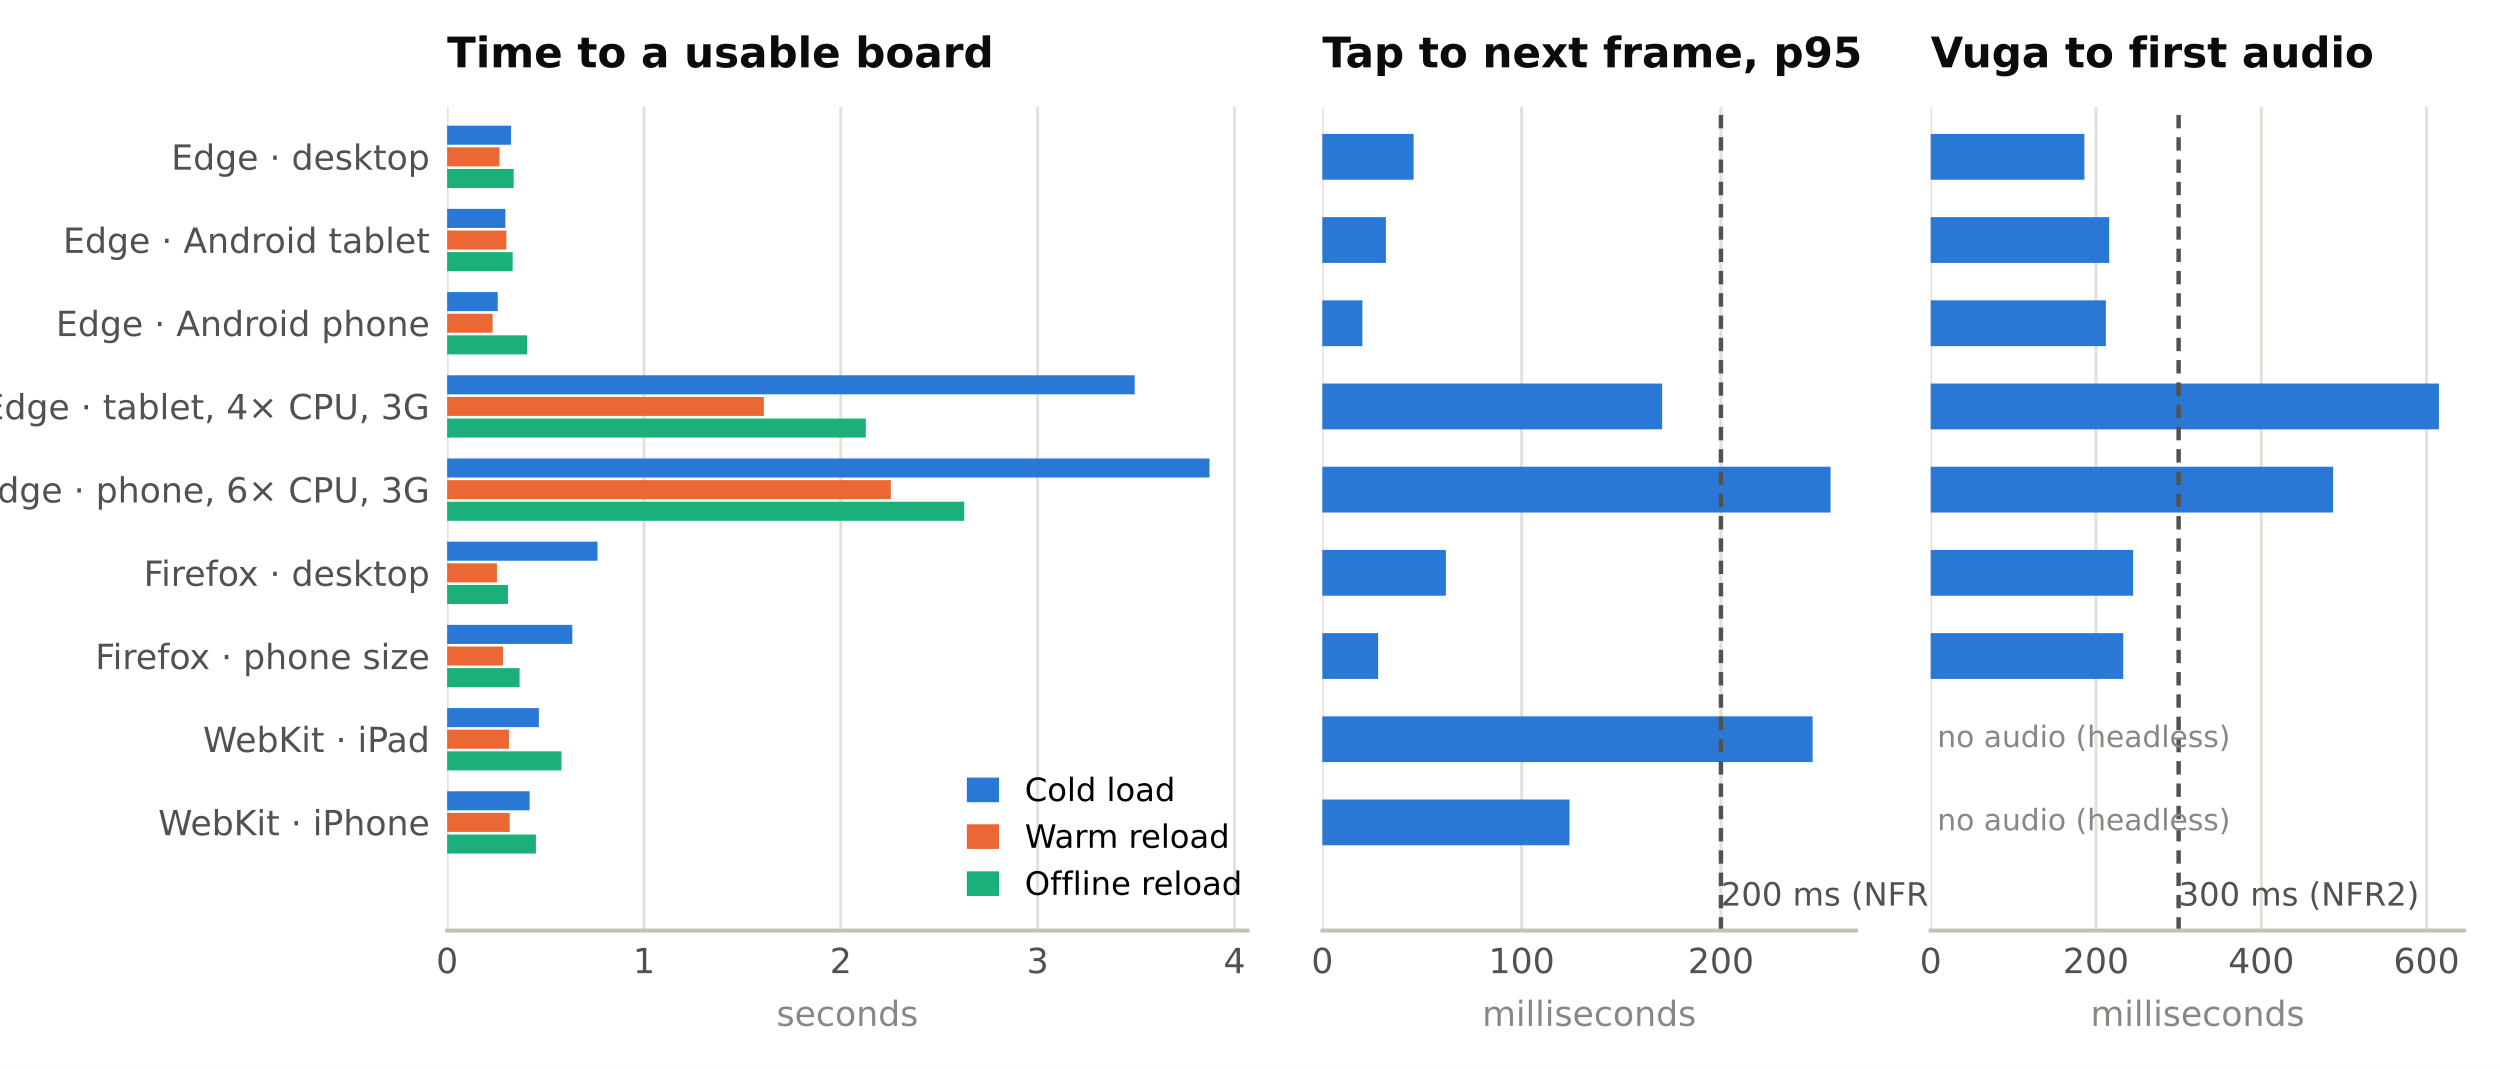
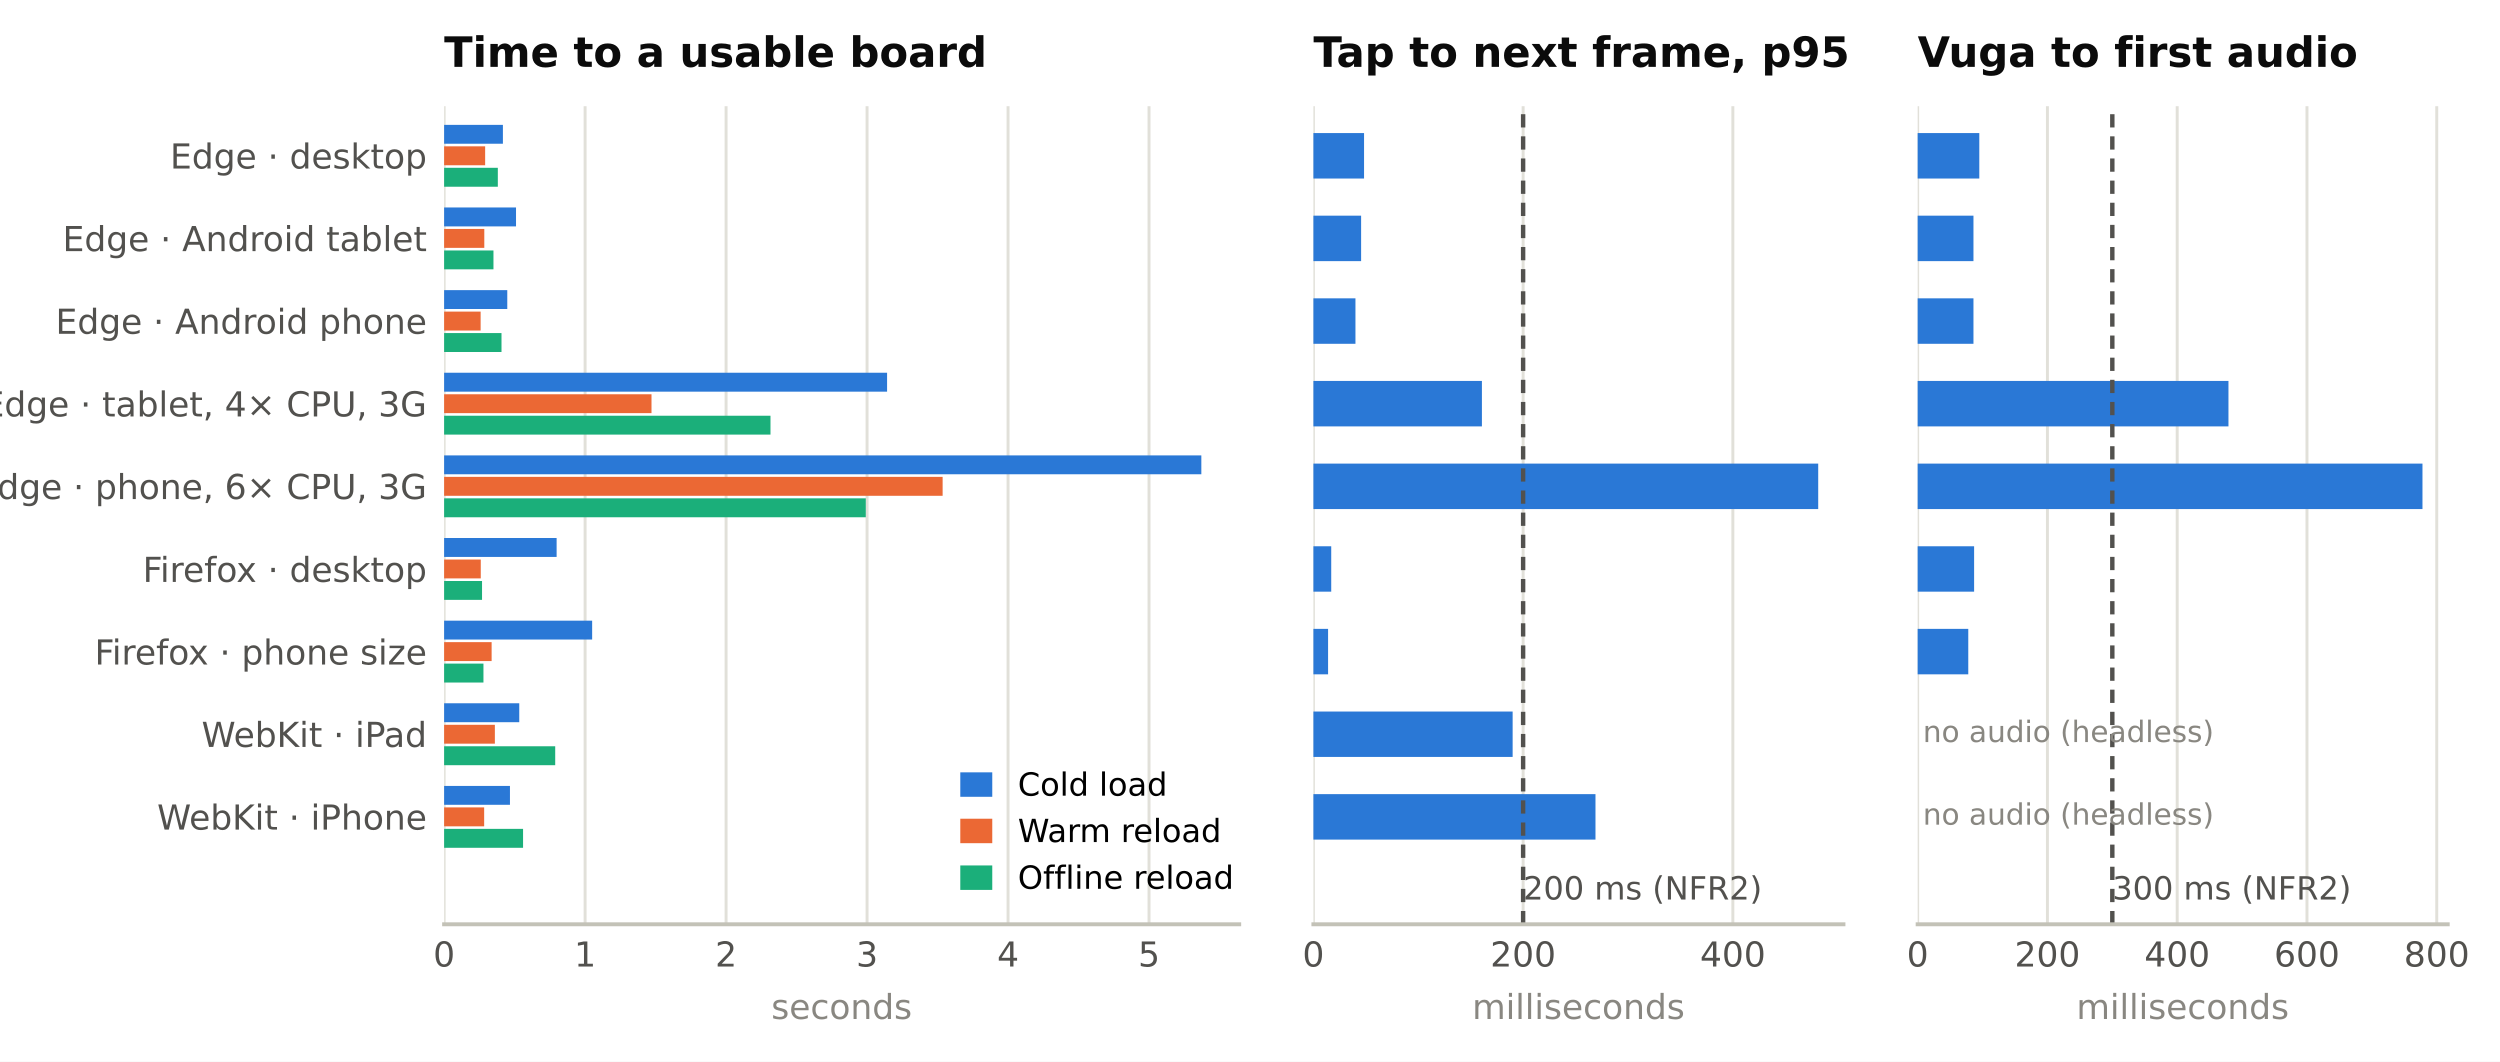
- <svg xmlns="http://www.w3.org/2000/svg" width="504.831pt" height="215.837pt" viewBox="0 0 504.831 215.837" version="1.1">
+ <svg xmlns="http://www.w3.org/2000/svg" width="508.262pt" height="215.837pt" viewBox="0 0 508.262 215.837" version="1.1">
  <defs>
    <style type="text/css">*{stroke-linejoin: round; stroke-linecap: butt}</style>
  </defs>
  <g id="figure_1">
    <g id="patch_1">
-       <path d="M 0 215.837  L 504.831 215.837  L 504.831 0  L 0 0  z " style="fill: #ffffff" />
+       <path d="M 0 215.837  L 508.262 215.837  L 508.262 0  L 0 0  z " style="fill: #ffffff" />
    </g>
    <g id="axes_1">
      <g id="patch_2">
        <path d="M 90.291 187.912  L 251.934 187.912  L 251.934 21.592  L 90.291 21.592  z " style="fill: #ffffff" />
      </g>
      <g id="matplotlib.axis_1">
        <g id="xtick_1">
          <g id="line2d_1">
-             <path d="M 90.291 187.912  L 90.291 21.592  " clip-path="url(#p6e1085968a)" style="fill: none; stroke: #e1e0d9; stroke-width: 0.6; stroke-linecap: square" />
+             <path d="M 90.291 187.912  L 90.291 21.592  " clip-path="url(#p56ae635829)" style="fill: none; stroke: #e1e0d9; stroke-width: 0.6; stroke-linecap: square" />
          </g>
          <g id="line2d_2" />
          <g id="text_1">
            <text style="font-size: 7px; font-family: 'Segoe UI', 'DejaVu Sans', 'Bitstream Vera Sans', 'Computer Modern Sans Serif', 'Lucida Grande', 'Verdana', 'Geneva', 'Lucid', 'Arial', 'Helvetica', 'Avant Garde', sans-serif; text-anchor: middle; fill: #52514e" x="90.291" y="196.508" transform="rotate(-0 90.29109 196.5085)">0</text>
          </g>
        </g>
        <g id="xtick_2">
          <g id="line2d_3">
-             <path d="M 130.04 187.912  L 130.04 21.592  " clip-path="url(#p6e1085968a)" style="fill: none; stroke: #e1e0d9; stroke-width: 0.6; stroke-linecap: square" />
+             <path d="M 118.953 187.912  L 118.953 21.592  " clip-path="url(#p56ae635829)" style="fill: none; stroke: #e1e0d9; stroke-width: 0.6; stroke-linecap: square" />
          </g>
          <g id="line2d_4" />
          <g id="text_2">
-             <text style="font-size: 7px; font-family: 'Segoe UI', 'DejaVu Sans', 'Bitstream Vera Sans', 'Computer Modern Sans Serif', 'Lucida Grande', 'Verdana', 'Geneva', 'Lucid', 'Arial', 'Helvetica', 'Avant Garde', sans-serif; text-anchor: middle; fill: #52514e" x="130.04" y="196.508" transform="rotate(-0 130.0395 196.5085)">1</text>
+             <text style="font-size: 7px; font-family: 'Segoe UI', 'DejaVu Sans', 'Bitstream Vera Sans', 'Computer Modern Sans Serif', 'Lucida Grande', 'Verdana', 'Geneva', 'Lucid', 'Arial', 'Helvetica', 'Avant Garde', sans-serif; text-anchor: middle; fill: #52514e" x="118.953" y="196.508" transform="rotate(-0 118.9535 196.5085)">1</text>
          </g>
        </g>
        <g id="xtick_3">
          <g id="line2d_5">
-             <path d="M 169.788 187.912  L 169.788 21.592  " clip-path="url(#p6e1085968a)" style="fill: none; stroke: #e1e0d9; stroke-width: 0.6; stroke-linecap: square" />
+             <path d="M 147.616 187.912  L 147.616 21.592  " clip-path="url(#p56ae635829)" style="fill: none; stroke: #e1e0d9; stroke-width: 0.6; stroke-linecap: square" />
          </g>
          <g id="line2d_6" />
          <g id="text_3">
-             <text style="font-size: 7px; font-family: 'Segoe UI', 'DejaVu Sans', 'Bitstream Vera Sans', 'Computer Modern Sans Serif', 'Lucida Grande', 'Verdana', 'Geneva', 'Lucid', 'Arial', 'Helvetica', 'Avant Garde', sans-serif; text-anchor: middle; fill: #52514e" x="169.788" y="196.508" transform="rotate(-0 169.7879 196.5085)">2</text>
+             <text style="font-size: 7px; font-family: 'Segoe UI', 'DejaVu Sans', 'Bitstream Vera Sans', 'Computer Modern Sans Serif', 'Lucida Grande', 'Verdana', 'Geneva', 'Lucid', 'Arial', 'Helvetica', 'Avant Garde', sans-serif; text-anchor: middle; fill: #52514e" x="147.616" y="196.508" transform="rotate(-0 147.6158 196.5085)">2</text>
          </g>
        </g>
        <g id="xtick_4">
          <g id="line2d_7">
-             <path d="M 209.536 187.912  L 209.536 21.592  " clip-path="url(#p6e1085968a)" style="fill: none; stroke: #e1e0d9; stroke-width: 0.6; stroke-linecap: square" />
+             <path d="M 176.278 187.912  L 176.278 21.592  " clip-path="url(#p56ae635829)" style="fill: none; stroke: #e1e0d9; stroke-width: 0.6; stroke-linecap: square" />
          </g>
          <g id="line2d_8" />
          <g id="text_4">
-             <text style="font-size: 7px; font-family: 'Segoe UI', 'DejaVu Sans', 'Bitstream Vera Sans', 'Computer Modern Sans Serif', 'Lucida Grande', 'Verdana', 'Geneva', 'Lucid', 'Arial', 'Helvetica', 'Avant Garde', sans-serif; text-anchor: middle; fill: #52514e" x="209.536" y="196.508" transform="rotate(-0 209.5363 196.5085)">3</text>
+             <text style="font-size: 7px; font-family: 'Segoe UI', 'DejaVu Sans', 'Bitstream Vera Sans', 'Computer Modern Sans Serif', 'Lucida Grande', 'Verdana', 'Geneva', 'Lucid', 'Arial', 'Helvetica', 'Avant Garde', sans-serif; text-anchor: middle; fill: #52514e" x="176.278" y="196.508" transform="rotate(-0 176.2782 196.5085)">3</text>
          </g>
        </g>
        <g id="xtick_5">
          <g id="line2d_9">
-             <path d="M 249.285 187.912  L 249.285 21.592  " clip-path="url(#p6e1085968a)" style="fill: none; stroke: #e1e0d9; stroke-width: 0.6; stroke-linecap: square" />
+             <path d="M 204.941 187.912  L 204.941 21.592  " clip-path="url(#p56ae635829)" style="fill: none; stroke: #e1e0d9; stroke-width: 0.6; stroke-linecap: square" />
          </g>
          <g id="line2d_10" />
          <g id="text_5">
-             <text style="font-size: 7px; font-family: 'Segoe UI', 'DejaVu Sans', 'Bitstream Vera Sans', 'Computer Modern Sans Serif', 'Lucida Grande', 'Verdana', 'Geneva', 'Lucid', 'Arial', 'Helvetica', 'Avant Garde', sans-serif; text-anchor: middle; fill: #52514e" x="249.285" y="196.508" transform="rotate(-0 249.2847 196.5085)">4</text>
-           </g>
-         </g>
-         <g id="text_6">
+             <text style="font-size: 7px; font-family: 'Segoe UI', 'DejaVu Sans', 'Bitstream Vera Sans', 'Computer Modern Sans Serif', 'Lucida Grande', 'Verdana', 'Geneva', 'Lucid', 'Arial', 'Helvetica', 'Avant Garde', sans-serif; text-anchor: middle; fill: #52514e" x="204.941" y="196.508" transform="rotate(-0 204.9406 196.5085)">4</text>
+           </g>
+         </g>
+         <g id="xtick_6">
+           <g id="line2d_11">
+             <path d="M 233.603 187.912  L 233.603 21.592  " clip-path="url(#p56ae635829)" style="fill: none; stroke: #e1e0d9; stroke-width: 0.6; stroke-linecap: square" />
+           </g>
+           <g id="line2d_12" />
+           <g id="text_6">
+             <text style="font-size: 7px; font-family: 'Segoe UI', 'DejaVu Sans', 'Bitstream Vera Sans', 'Computer Modern Sans Serif', 'Lucida Grande', 'Verdana', 'Geneva', 'Lucid', 'Arial', 'Helvetica', 'Avant Garde', sans-serif; text-anchor: middle; fill: #52514e" x="233.603" y="196.508" transform="rotate(-0 233.6029 196.5085)">5</text>
+           </g>
+         </g>
+         <g id="text_7">
          <text style="font-size: 7px; font-family: 'Segoe UI', 'DejaVu Sans', 'Bitstream Vera Sans', 'Computer Modern Sans Serif', 'Lucida Grande', 'Verdana', 'Geneva', 'Lucid', 'Arial', 'Helvetica', 'Avant Garde', sans-serif; text-anchor: middle; fill: #898781" x="171.113" y="207.164" transform="rotate(-0 171.1125 207.1638)">seconds</text>
        </g>
      </g>
      <g id="matplotlib.axis_2">
        <g id="ytick_1">
-           <g id="line2d_11" />
-           <g id="text_7">
+           <g id="line2d_13" />
+           <g id="text_8">
            <text style="font-size: 7px; font-family: 'Segoe UI', 'DejaVu Sans', 'Bitstream Vera Sans', 'Computer Modern Sans Serif', 'Lucida Grande', 'Verdana', 'Geneva', 'Lucid', 'Arial', 'Helvetica', 'Avant Garde', sans-serif; text-anchor: end; fill: #52514e" x="86.791" y="34.263" transform="rotate(-0 86.79109 34.26336)">Edge · desktop</text>
          </g>
        </g>
        <g id="ytick_2">
-           <g id="line2d_12" />
-           <g id="text_8">
+           <g id="line2d_14" />
+           <g id="text_9">
            <text style="font-size: 7px; font-family: 'Segoe UI', 'DejaVu Sans', 'Bitstream Vera Sans', 'Computer Modern Sans Serif', 'Lucida Grande', 'Verdana', 'Geneva', 'Lucid', 'Arial', 'Helvetica', 'Avant Garde', sans-serif; text-anchor: end; fill: #52514e" x="86.791" y="51.063" transform="rotate(-0 86.79109 51.06336)">Edge · Android tablet</text>
          </g>
        </g>
        <g id="ytick_3">
-           <g id="line2d_13" />
-           <g id="text_9">
+           <g id="line2d_15" />
+           <g id="text_10">
            <text style="font-size: 7px; font-family: 'Segoe UI', 'DejaVu Sans', 'Bitstream Vera Sans', 'Computer Modern Sans Serif', 'Lucida Grande', 'Verdana', 'Geneva', 'Lucid', 'Arial', 'Helvetica', 'Avant Garde', sans-serif; text-anchor: end; fill: #52514e" x="86.791" y="67.863" transform="rotate(-0 86.79109 67.86336)">Edge · Android phone</text>
          </g>
        </g>
        <g id="ytick_4">
-           <g id="line2d_14" />
-           <g id="text_10">
+           <g id="line2d_16" />
+           <g id="text_11">
            <text style="font-size: 7px; font-family: 'Segoe UI', 'DejaVu Sans', 'Bitstream Vera Sans', 'Computer Modern Sans Serif', 'Lucida Grande', 'Verdana', 'Geneva', 'Lucid', 'Arial', 'Helvetica', 'Avant Garde', sans-serif; text-anchor: end; fill: #52514e" x="86.791" y="84.663" transform="rotate(-0 86.79109 84.66336)">Edge · tablet, 4× CPU, 3G</text>
          </g>
        </g>
        <g id="ytick_5">
-           <g id="line2d_15" />
-           <g id="text_11">
+           <g id="line2d_17" />
+           <g id="text_12">
            <text style="font-size: 7px; font-family: 'Segoe UI', 'DejaVu Sans', 'Bitstream Vera Sans', 'Computer Modern Sans Serif', 'Lucida Grande', 'Verdana', 'Geneva', 'Lucid', 'Arial', 'Helvetica', 'Avant Garde', sans-serif; text-anchor: end; fill: #52514e" x="86.791" y="101.463" transform="rotate(-0 86.79109 101.4634)">Edge · phone, 6× CPU, 3G</text>
          </g>
        </g>
        <g id="ytick_6">
-           <g id="line2d_16" />
-           <g id="text_12">
+           <g id="line2d_18" />
+           <g id="text_13">
            <text style="font-size: 7px; font-family: 'Segoe UI', 'DejaVu Sans', 'Bitstream Vera Sans', 'Computer Modern Sans Serif', 'Lucida Grande', 'Verdana', 'Geneva', 'Lucid', 'Arial', 'Helvetica', 'Avant Garde', sans-serif; text-anchor: end; fill: #52514e" x="86.791" y="118.301" transform="rotate(-0 86.79109 118.3005)">Firefox · desktop</text>
          </g>
        </g>
        <g id="ytick_7">
-           <g id="line2d_17" />
-           <g id="text_13">
+           <g id="line2d_19" />
+           <g id="text_14">
            <text style="font-size: 7px; font-family: 'Segoe UI', 'DejaVu Sans', 'Bitstream Vera Sans', 'Computer Modern Sans Serif', 'Lucida Grande', 'Verdana', 'Geneva', 'Lucid', 'Arial', 'Helvetica', 'Avant Garde', sans-serif; text-anchor: end; fill: #52514e" x="86.791" y="135.101" transform="rotate(-0 86.79109 135.1005)">Firefox · phone size</text>
          </g>
        </g>
        <g id="ytick_8">
-           <g id="line2d_18" />
-           <g id="text_14">
+           <g id="line2d_20" />
+           <g id="text_15">
            <text style="font-size: 7px; font-family: 'Segoe UI', 'DejaVu Sans', 'Bitstream Vera Sans', 'Computer Modern Sans Serif', 'Lucida Grande', 'Verdana', 'Geneva', 'Lucid', 'Arial', 'Helvetica', 'Avant Garde', sans-serif; text-anchor: end; fill: #52514e" x="86.791" y="151.863" transform="rotate(-0 86.79109 151.8634)">WebKit · iPad</text>
          </g>
        </g>
        <g id="ytick_9">
-           <g id="line2d_19" />
-           <g id="text_15">
+           <g id="line2d_21" />
+           <g id="text_16">
            <text style="font-size: 7px; font-family: 'Segoe UI', 'DejaVu Sans', 'Bitstream Vera Sans', 'Computer Modern Sans Serif', 'Lucida Grande', 'Verdana', 'Geneva', 'Lucid', 'Arial', 'Helvetica', 'Avant Garde', sans-serif; text-anchor: end; fill: #52514e" x="86.791" y="168.663" transform="rotate(-0 86.79109 168.6634)">WebKit · iPhone</text>
          </g>
        </g>
      </g>
      <g id="patch_3">
-         <path d="M 90.291 29.226  L 103.209 29.226  L 103.209 25.382  L 90.291 25.382  z " clip-path="url(#p6e1085968a)" style="fill: #2a78d6" />
+         <path d="M 90.291 29.226  L 102.243 29.226  L 102.243 25.382  L 90.291 25.382  z " clip-path="url(#p56ae635829)" style="fill: #2a78d6" />
      </g>
      <g id="patch_4">
-         <path d="M 90.291 46.026  L 102.057 46.026  L 102.057 42.182  L 90.291 42.182  z " clip-path="url(#p6e1085968a)" style="fill: #2a78d6" />
+         <path d="M 90.291 46.026  L 104.909 46.026  L 104.909 42.182  L 90.291 42.182  z " clip-path="url(#p56ae635829)" style="fill: #2a78d6" />
      </g>
      <g id="patch_5">
-         <path d="M 90.291 62.826  L 100.506 62.826  L 100.506 58.982  L 90.291 58.982  z " clip-path="url(#p6e1085968a)" style="fill: #2a78d6" />
+         <path d="M 90.291 62.826  L 103.132 62.826  L 103.132 58.982  L 90.291 58.982  z " clip-path="url(#p56ae635829)" style="fill: #2a78d6" />
      </g>
      <g id="patch_6">
-         <path d="M 90.291 79.626  L 229.132 79.626  L 229.132 75.782  L 90.291 75.782  z " clip-path="url(#p6e1085968a)" style="fill: #2a78d6" />
+         <path d="M 90.291 79.626  L 180.348 79.626  L 180.348 75.782  L 90.291 75.782  z " clip-path="url(#p56ae635829)" style="fill: #2a78d6" />
      </g>
      <g id="patch_7">
-         <path d="M 90.291 96.426  L 244.237 96.426  L 244.237 92.582  L 90.291 92.582  z " clip-path="url(#p6e1085968a)" style="fill: #2a78d6" />
+         <path d="M 90.291 96.426  L 244.237 96.426  L 244.237 92.582  L 90.291 92.582  z " clip-path="url(#p56ae635829)" style="fill: #2a78d6" />
      </g>
      <g id="patch_8">
-         <path d="M 90.291 113.226  L 120.659 113.226  L 120.659 109.382  L 90.291 109.382  z " clip-path="url(#p6e1085968a)" style="fill: #2a78d6" />
+         <path d="M 90.291 113.226  L 113.164 113.226  L 113.164 109.382  L 90.291 109.382  z " clip-path="url(#p56ae635829)" style="fill: #2a78d6" />
      </g>
      <g id="patch_9">
-         <path d="M 90.291 130.026  L 115.571 130.026  L 115.571 126.182  L 90.291 126.182  z " clip-path="url(#p6e1085968a)" style="fill: #2a78d6" />
+         <path d="M 90.291 130.026  L 120.387 130.026  L 120.387 126.182  L 90.291 126.182  z " clip-path="url(#p56ae635829)" style="fill: #2a78d6" />
      </g>
      <g id="patch_10">
-         <path d="M 90.291 146.826  L 108.814 146.826  L 108.814 142.982  L 90.291 142.982  z " clip-path="url(#p6e1085968a)" style="fill: #2a78d6" />
+         <path d="M 90.291 146.826  L 105.568 146.826  L 105.568 142.982  L 90.291 142.982  z " clip-path="url(#p56ae635829)" style="fill: #2a78d6" />
      </g>
      <g id="patch_11">
-         <path d="M 90.291 163.626  L 106.946 163.626  L 106.946 159.782  L 90.291 159.782  z " clip-path="url(#p6e1085968a)" style="fill: #2a78d6" />
+         <path d="M 90.291 163.626  L 103.676 163.626  L 103.676 159.782  L 90.291 159.782  z " clip-path="url(#p56ae635829)" style="fill: #2a78d6" />
      </g>
      <g id="patch_12">
-         <path d="M 90.291 33.594  L 100.864 33.594  L 100.864 29.75  L 90.291 29.75  z " clip-path="url(#p6e1085968a)" style="fill: #eb6834" />
+         <path d="M 90.291 33.594  L 98.632 33.594  L 98.632 29.75  L 90.291 29.75  z " clip-path="url(#p56ae635829)" style="fill: #eb6834" />
      </g>
      <g id="patch_13">
-         <path d="M 90.291 50.394  L 102.255 50.394  L 102.255 46.55  L 90.291 46.55  z " clip-path="url(#p6e1085968a)" style="fill: #eb6834" />
+         <path d="M 90.291 50.394  L 98.46 50.394  L 98.46 46.55  L 90.291 46.55  z " clip-path="url(#p56ae635829)" style="fill: #eb6834" />
      </g>
      <g id="patch_14">
-         <path d="M 90.291 67.194  L 99.473 67.194  L 99.473 63.35  L 90.291 63.35  z " clip-path="url(#p6e1085968a)" style="fill: #eb6834" />
+         <path d="M 90.291 67.194  L 97.715 67.194  L 97.715 63.35  L 90.291 63.35  z " clip-path="url(#p56ae635829)" style="fill: #eb6834" />
      </g>
      <g id="patch_15">
-         <path d="M 90.291 83.994  L 154.246 83.994  L 154.246 80.15  L 90.291 80.15  z " clip-path="url(#p6e1085968a)" style="fill: #eb6834" />
+         <path d="M 90.291 83.994  L 132.453 83.994  L 132.453 80.15  L 90.291 80.15  z " clip-path="url(#p56ae635829)" style="fill: #eb6834" />
      </g>
      <g id="patch_16">
-         <path d="M 90.291 100.794  L 179.884 100.794  L 179.884 96.95  L 90.291 96.95  z " clip-path="url(#p6e1085968a)" style="fill: #eb6834" />
+         <path d="M 90.291 100.794  L 191.641 100.794  L 191.641 96.95  L 90.291 96.95  z " clip-path="url(#p56ae635829)" style="fill: #eb6834" />
      </g>
      <g id="patch_17">
-         <path d="M 90.291 117.594  L 100.347 117.594  L 100.347 113.75  L 90.291 113.75  z " clip-path="url(#p6e1085968a)" style="fill: #eb6834" />
+         <path d="M 90.291 117.594  L 97.743 117.594  L 97.743 113.75  L 90.291 113.75  z " clip-path="url(#p56ae635829)" style="fill: #eb6834" />
      </g>
      <g id="patch_18">
-         <path d="M 90.291 134.394  L 101.58 134.394  L 101.58 130.55  L 90.291 130.55  z " clip-path="url(#p6e1085968a)" style="fill: #eb6834" />
+         <path d="M 90.291 134.394  L 99.95 134.394  L 99.95 130.55  L 90.291 130.55  z " clip-path="url(#p56ae635829)" style="fill: #eb6834" />
      </g>
      <g id="patch_19">
-         <path d="M 90.291 151.194  L 102.772 151.194  L 102.772 147.35  L 90.291 147.35  z " clip-path="url(#p6e1085968a)" style="fill: #eb6834" />
+         <path d="M 90.291 151.194  L 100.61 151.194  L 100.61 147.35  L 90.291 147.35  z " clip-path="url(#p56ae635829)" style="fill: #eb6834" />
      </g>
      <g id="patch_20">
-         <path d="M 90.291 167.994  L 102.931 167.994  L 102.931 164.15  L 90.291 164.15  z " clip-path="url(#p6e1085968a)" style="fill: #eb6834" />
+         <path d="M 90.291 167.994  L 98.431 167.994  L 98.431 164.15  L 90.291 164.15  z " clip-path="url(#p56ae635829)" style="fill: #eb6834" />
      </g>
      <g id="patch_21">
-         <path d="M 90.291 37.962  L 103.726 37.962  L 103.726 34.118  L 90.291 34.118  z " clip-path="url(#p6e1085968a)" style="fill: #1baf7a" />
+         <path d="M 90.291 37.962  L 101.211 37.962  L 101.211 34.118  L 90.291 34.118  z " clip-path="url(#p56ae635829)" style="fill: #1baf7a" />
      </g>
      <g id="patch_22">
-         <path d="M 90.291 54.762  L 103.527 54.762  L 103.527 50.918  L 90.291 50.918  z " clip-path="url(#p6e1085968a)" style="fill: #1baf7a" />
+         <path d="M 90.291 54.762  L 100.323 54.762  L 100.323 50.918  L 90.291 50.918  z " clip-path="url(#p56ae635829)" style="fill: #1baf7a" />
      </g>
      <g id="patch_23">
-         <path d="M 90.291 71.562  L 106.429 71.562  L 106.429 67.718  L 90.291 67.718  z " clip-path="url(#p6e1085968a)" style="fill: #1baf7a" />
+         <path d="M 90.291 71.562  L 101.957 71.562  L 101.957 67.718  L 90.291 67.718  z " clip-path="url(#p56ae635829)" style="fill: #1baf7a" />
      </g>
      <g id="patch_24">
-         <path d="M 90.291 88.362  L 174.836 88.362  L 174.836 84.518  L 90.291 84.518  z " clip-path="url(#p6e1085968a)" style="fill: #1baf7a" />
+         <path d="M 90.291 88.362  L 156.644 88.362  L 156.644 84.518  L 90.291 84.518  z " clip-path="url(#p56ae635829)" style="fill: #1baf7a" />
      </g>
      <g id="patch_25">
-         <path d="M 90.291 105.162  L 194.71 105.162  L 194.71 101.318  L 90.291 101.318  z " clip-path="url(#p6e1085968a)" style="fill: #1baf7a" />
+         <path d="M 90.291 105.162  L 176.02 105.162  L 176.02 101.318  L 90.291 101.318  z " clip-path="url(#p56ae635829)" style="fill: #1baf7a" />
      </g>
      <g id="patch_26">
-         <path d="M 90.291 121.962  L 102.573 121.962  L 102.573 118.118  L 90.291 118.118  z " clip-path="url(#p6e1085968a)" style="fill: #1baf7a" />
+         <path d="M 90.291 121.962  L 98.001 121.962  L 98.001 118.118  L 90.291 118.118  z " clip-path="url(#p56ae635829)" style="fill: #1baf7a" />
      </g>
      <g id="patch_27">
-         <path d="M 90.291 138.762  L 104.919 138.762  L 104.919 134.918  L 90.291 134.918  z " clip-path="url(#p6e1085968a)" style="fill: #1baf7a" />
+         <path d="M 90.291 138.762  L 98.288 138.762  L 98.288 134.918  L 90.291 134.918  z " clip-path="url(#p56ae635829)" style="fill: #1baf7a" />
      </g>
      <g id="patch_28">
-         <path d="M 90.291 155.562  L 113.385 155.562  L 113.385 151.718  L 90.291 151.718  z " clip-path="url(#p6e1085968a)" style="fill: #1baf7a" />
+         <path d="M 90.291 155.562  L 112.877 155.562  L 112.877 151.718  L 90.291 151.718  z " clip-path="url(#p56ae635829)" style="fill: #1baf7a" />
      </g>
      <g id="patch_29">
-         <path d="M 90.291 172.362  L 108.218 172.362  L 108.218 168.518  L 90.291 168.518  z " clip-path="url(#p6e1085968a)" style="fill: #1baf7a" />
+         <path d="M 90.291 172.362  L 106.342 172.362  L 106.342 168.518  L 90.291 168.518  z " clip-path="url(#p56ae635829)" style="fill: #1baf7a" />
      </g>
      <g id="patch_30">
        <path d="M 90.291 187.912  L 251.934 187.912  " style="fill: none; stroke: #c3c2b7; stroke-width: 0.8; stroke-linejoin: miter; stroke-linecap: square" />
      </g>
-       <g id="text_16">
+       <g id="text_17">
        <text style="font-weight: 700; font-size: 8.5px; font-family: 'Segoe UI', 'DejaVu Sans', 'Bitstream Vera Sans', 'Computer Modern Sans Serif', 'Lucida Grande', 'Verdana', 'Geneva', 'Lucid', 'Arial', 'Helvetica', 'Avant Garde', sans-serif; text-anchor: start; fill: #0b0b0b" x="90.291" y="13.592" transform="rotate(-0 90.29109 13.59227)">Time to a usable board</text>
      </g>
      <g id="legend_1">
        <g id="patch_31">
          <path d="M 195.232 161.993  L 201.732 161.993  L 201.732 157.02  L 195.232 157.02  z " style="fill: #2a78d6" />
        </g>
-         <g id="text_17">
+         <g id="text_18">
          <text style="font-size: 6.5px; font-family: 'Segoe UI', 'DejaVu Sans', 'Bitstream Vera Sans', 'Computer Modern Sans Serif', 'Lucida Grande', 'Verdana', 'Geneva', 'Lucid', 'Arial', 'Helvetica', 'Avant Garde', sans-serif; text-anchor: start" x="206.932" y="161.765" transform="rotate(-0 206.9316 161.7654)">Cold load</text>
        </g>
        <g id="patch_32">
          <path d="M 195.232 171.423  L 201.732 171.423  L 201.732 166.45  L 195.232 166.45  z " style="fill: #eb6834" />
        </g>
-         <g id="text_18">
+         <g id="text_19">
          <text style="font-size: 6.5px; font-family: 'Segoe UI', 'DejaVu Sans', 'Bitstream Vera Sans', 'Computer Modern Sans Serif', 'Lucida Grande', 'Verdana', 'Geneva', 'Lucid', 'Arial', 'Helvetica', 'Avant Garde', sans-serif; text-anchor: start" x="206.932" y="171.195" transform="rotate(-0 206.9316 171.1953)">Warm reload</text>
        </g>
        <g id="patch_33">
          <path d="M 195.232 180.922  L 201.732 180.922  L 201.732 175.949  L 195.232 175.949  z " style="fill: #1baf7a" />
        </g>
-         <g id="text_19">
+         <g id="text_20">
          <text style="font-size: 6.5px; font-family: 'Segoe UI', 'DejaVu Sans', 'Bitstream Vera Sans', 'Computer Modern Sans Serif', 'Lucida Grande', 'Verdana', 'Geneva', 'Lucid', 'Arial', 'Helvetica', 'Avant Garde', sans-serif; text-anchor: start" x="206.932" y="180.694" transform="rotate(-0 206.9316 180.6943)">Offline reload</text>
        </g>
      </g>
    </g>
    <g id="axes_2">
      <g id="patch_34">
        <path d="M 267.021 187.912  L 374.783 187.912  L 374.783 21.592  L 267.021 21.592  z " style="fill: #ffffff" />
      </g>
      <g id="matplotlib.axis_3">
-         <g id="xtick_6">
-           <g id="line2d_20">
-             <path d="M 267.021 187.912  L 267.021 21.592  " clip-path="url(#p174ad8b75e)" style="fill: none; stroke: #e1e0d9; stroke-width: 0.6; stroke-linecap: square" />
-           </g>
-           <g id="line2d_21" />
-           <g id="text_20">
-             <text style="font-size: 7px; font-family: 'Segoe UI', 'DejaVu Sans', 'Bitstream Vera Sans', 'Computer Modern Sans Serif', 'Lucida Grande', 'Verdana', 'Geneva', 'Lucid', 'Arial', 'Helvetica', 'Avant Garde', sans-serif; text-anchor: middle; fill: #52514e" x="267.021" y="196.508" transform="rotate(-0 267.0206 196.5085)">0</text>
-           </g>
-         </g>
        <g id="xtick_7">
          <g id="line2d_22">
-             <path d="M 307.268 187.912  L 307.268 21.592  " clip-path="url(#p174ad8b75e)" style="fill: none; stroke: #e1e0d9; stroke-width: 0.6; stroke-linecap: square" />
+             <path d="M 267.021 187.912  L 267.021 21.592  " clip-path="url(#p9e05621f68)" style="fill: none; stroke: #e1e0d9; stroke-width: 0.6; stroke-linecap: square" />
          </g>
          <g id="line2d_23" />
          <g id="text_21">
-             <text style="font-size: 7px; font-family: 'Segoe UI', 'DejaVu Sans', 'Bitstream Vera Sans', 'Computer Modern Sans Serif', 'Lucida Grande', 'Verdana', 'Geneva', 'Lucid', 'Arial', 'Helvetica', 'Avant Garde', sans-serif; text-anchor: middle; fill: #52514e" x="307.268" y="196.508" transform="rotate(-0 307.2678 196.5085)">100</text>
+             <text style="font-size: 7px; font-family: 'Segoe UI', 'DejaVu Sans', 'Bitstream Vera Sans', 'Computer Modern Sans Serif', 'Lucida Grande', 'Verdana', 'Geneva', 'Lucid', 'Arial', 'Helvetica', 'Avant Garde', sans-serif; text-anchor: middle; fill: #52514e" x="267.021" y="196.508" transform="rotate(-0 267.0206 196.5085)">0</text>
          </g>
        </g>
        <g id="xtick_8">
          <g id="line2d_24">
-             <path d="M 347.515 187.912  L 347.515 21.592  " clip-path="url(#p174ad8b75e)" style="fill: none; stroke: #e1e0d9; stroke-width: 0.6; stroke-linecap: square" />
+             <path d="M 309.659 187.912  L 309.659 21.592  " clip-path="url(#p9e05621f68)" style="fill: none; stroke: #e1e0d9; stroke-width: 0.6; stroke-linecap: square" />
          </g>
          <g id="line2d_25" />
          <g id="text_22">
-             <text style="font-size: 7px; font-family: 'Segoe UI', 'DejaVu Sans', 'Bitstream Vera Sans', 'Computer Modern Sans Serif', 'Lucida Grande', 'Verdana', 'Geneva', 'Lucid', 'Arial', 'Helvetica', 'Avant Garde', sans-serif; text-anchor: middle; fill: #52514e" x="347.515" y="196.508" transform="rotate(-0 347.515 196.5085)">200</text>
-           </g>
-         </g>
-         <g id="text_23">
+             <text style="font-size: 7px; font-family: 'Segoe UI', 'DejaVu Sans', 'Bitstream Vera Sans', 'Computer Modern Sans Serif', 'Lucida Grande', 'Verdana', 'Geneva', 'Lucid', 'Arial', 'Helvetica', 'Avant Garde', sans-serif; text-anchor: middle; fill: #52514e" x="309.659" y="196.508" transform="rotate(-0 309.6589 196.5085)">200</text>
+           </g>
+         </g>
+         <g id="xtick_9">
+           <g id="line2d_26">
+             <path d="M 352.297 187.912  L 352.297 21.592  " clip-path="url(#p9e05621f68)" style="fill: none; stroke: #e1e0d9; stroke-width: 0.6; stroke-linecap: square" />
+           </g>
+           <g id="line2d_27" />
+           <g id="text_23">
+             <text style="font-size: 7px; font-family: 'Segoe UI', 'DejaVu Sans', 'Bitstream Vera Sans', 'Computer Modern Sans Serif', 'Lucida Grande', 'Verdana', 'Geneva', 'Lucid', 'Arial', 'Helvetica', 'Avant Garde', sans-serif; text-anchor: middle; fill: #52514e" x="352.297" y="196.508" transform="rotate(-0 352.2972 196.5085)">400</text>
+           </g>
+         </g>
+         <g id="text_24">
          <text style="font-size: 7px; font-family: 'Segoe UI', 'DejaVu Sans', 'Bitstream Vera Sans', 'Computer Modern Sans Serif', 'Lucida Grande', 'Verdana', 'Geneva', 'Lucid', 'Arial', 'Helvetica', 'Avant Garde', sans-serif; text-anchor: middle; fill: #898781" x="320.902" y="207.164" transform="rotate(-0 320.9016 207.1638)">milliseconds</text>
        </g>
      </g>
      <g id="matplotlib.axis_4">
        <g id="ytick_10">
-           <g id="line2d_26" />
+           <g id="line2d_28" />
        </g>
        <g id="ytick_11">
-           <g id="line2d_27" />
+           <g id="line2d_29" />
        </g>
        <g id="ytick_12">
-           <g id="line2d_28" />
+           <g id="line2d_30" />
        </g>
        <g id="ytick_13">
-           <g id="line2d_29" />
+           <g id="line2d_31" />
        </g>
        <g id="ytick_14">
-           <g id="line2d_30" />
+           <g id="line2d_32" />
        </g>
        <g id="ytick_15">
-           <g id="line2d_31" />
+           <g id="line2d_33" />
        </g>
        <g id="ytick_16">
-           <g id="line2d_32" />
+           <g id="line2d_34" />
        </g>
        <g id="ytick_17">
-           <g id="line2d_33" />
+           <g id="line2d_35" />
        </g>
        <g id="ytick_18">
-           <g id="line2d_34" />
+           <g id="line2d_36" />
        </g>
      </g>
      <g id="patch_35">
-         <path d="M 267.021 36.292  L 285.454 36.292  L 285.454 27.052  L 267.021 27.052  z " clip-path="url(#p174ad8b75e)" style="fill: #2a78d6" />
+         <path d="M 267.021 36.292  L 277.318 36.292  L 277.318 27.052  L 267.021 27.052  z " clip-path="url(#p9e05621f68)" style="fill: #2a78d6" />
      </g>
      <g id="patch_36">
-         <path d="M 267.021 53.092  L 279.859 53.092  L 279.859 43.852  L 267.021 43.852  z " clip-path="url(#p174ad8b75e)" style="fill: #2a78d6" />
+         <path d="M 267.021 53.092  L 276.721 53.092  L 276.721 43.852  L 267.021 43.852  z " clip-path="url(#p9e05621f68)" style="fill: #2a78d6" />
      </g>
      <g id="patch_37">
-         <path d="M 267.021 69.892  L 275.11 69.892  L 275.11 60.652  L 267.021 60.652  z " clip-path="url(#p174ad8b75e)" style="fill: #2a78d6" />
+         <path d="M 267.021 69.892  L 275.57 69.892  L 275.57 60.652  L 267.021 60.652  z " clip-path="url(#p9e05621f68)" style="fill: #2a78d6" />
      </g>
      <g id="patch_38">
-         <path d="M 267.021 86.692  L 335.642 86.692  L 335.642 77.452  L 267.021 77.452  z " clip-path="url(#p174ad8b75e)" style="fill: #2a78d6" />
+         <path d="M 267.021 86.692  L 301.28 86.692  L 301.28 77.452  L 267.021 77.452  z " clip-path="url(#p9e05621f68)" style="fill: #2a78d6" />
      </g>
      <g id="patch_39">
-         <path d="M 267.021 103.492  L 369.651 103.492  L 369.651 94.252  L 267.021 94.252  z " clip-path="url(#p174ad8b75e)" style="fill: #2a78d6" />
+         <path d="M 267.021 103.492  L 369.651 103.492  L 369.651 94.252  L 267.021 94.252  z " clip-path="url(#p9e05621f68)" style="fill: #2a78d6" />
      </g>
      <g id="patch_40">
-         <path d="M 267.021 120.292  L 291.974 120.292  L 291.974 111.052  L 267.021 111.052  z " clip-path="url(#p174ad8b75e)" style="fill: #2a78d6" />
+         <path d="M 267.021 120.292  L 270.645 120.292  L 270.645 111.052  L 267.021 111.052  z " clip-path="url(#p9e05621f68)" style="fill: #2a78d6" />
      </g>
      <g id="patch_41">
-         <path d="M 267.021 137.092  L 278.29 137.092  L 278.29 127.852  L 267.021 127.852  z " clip-path="url(#p174ad8b75e)" style="fill: #2a78d6" />
+         <path d="M 267.021 137.092  L 270.005 137.092  L 270.005 127.852  L 267.021 127.852  z " clip-path="url(#p9e05621f68)" style="fill: #2a78d6" />
      </g>
      <g id="patch_42">
-         <path d="M 267.021 153.892  L 366.029 153.892  L 366.029 144.652  L 267.021 144.652  z " clip-path="url(#p174ad8b75e)" style="fill: #2a78d6" />
+         <path d="M 267.021 153.892  L 307.527 153.892  L 307.527 144.652  L 267.021 144.652  z " clip-path="url(#p9e05621f68)" style="fill: #2a78d6" />
      </g>
      <g id="patch_43">
-         <path d="M 267.021 170.692  L 316.927 170.692  L 316.927 161.452  L 267.021 161.452  z " clip-path="url(#p174ad8b75e)" style="fill: #2a78d6" />
-       </g>
-       <g id="line2d_35">
-         <path d="M 347.515 187.912  L 347.515 21.592  " clip-path="url(#p174ad8b75e)" style="fill: none; stroke-dasharray: 2.7,1.8; stroke-dashoffset: 0; stroke: #52514e; stroke-width: 0.9" />
+         <path d="M 267.021 170.692  L 324.369 170.692  L 324.369 161.452  L 267.021 161.452  z " clip-path="url(#p9e05621f68)" style="fill: #2a78d6" />
+       </g>
+       <g id="line2d_37">
+         <path d="M 309.659 187.912  L 309.659 21.592  " clip-path="url(#p9e05621f68)" style="fill: none; stroke-dasharray: 2.7,1.8; stroke-dashoffset: 0; stroke: #52514e; stroke-width: 0.9" />
      </g>
      <g id="patch_44">
        <path d="M 267.021 187.912  L 374.783 187.912  " style="fill: none; stroke: #c3c2b7; stroke-width: 0.8; stroke-linejoin: miter; stroke-linecap: square" />
      </g>
-       <g id="text_24">
-         <text style="font-size: 6.5px; font-family: 'Segoe UI', 'DejaVu Sans', 'Bitstream Vera Sans', 'Computer Modern Sans Serif', 'Lucida Grande', 'Verdana', 'Geneva', 'Lucid', 'Arial', 'Helvetica', 'Avant Garde', sans-serif; text-anchor: start; fill: #52514e" x="347.515" y="182.874" transform="rotate(-0 347.515 182.8744)"> 200 ms (NFR2)</text>
-       </g>
      <g id="text_25">
+         <text style="font-size: 6.5px; font-family: 'Segoe UI', 'DejaVu Sans', 'Bitstream Vera Sans', 'Computer Modern Sans Serif', 'Lucida Grande', 'Verdana', 'Geneva', 'Lucid', 'Arial', 'Helvetica', 'Avant Garde', sans-serif; text-anchor: start; fill: #52514e" x="309.659" y="182.874" transform="rotate(-0 309.6589 182.8744)"> 200 ms (NFR2)</text>
+       </g>
+       <g id="text_26">
        <text style="font-weight: 700; font-size: 8.5px; font-family: 'Segoe UI', 'DejaVu Sans', 'Bitstream Vera Sans', 'Computer Modern Sans Serif', 'Lucida Grande', 'Verdana', 'Geneva', 'Lucid', 'Arial', 'Helvetica', 'Avant Garde', sans-serif; text-anchor: start; fill: #0b0b0b" x="267.021" y="13.592" transform="rotate(-0 267.0206 13.59227)">Tap to next frame, p95</text>
      </g>
    </g>
    <g id="axes_3">
      <g id="patch_45">
        <path d="M 389.869 187.912  L 497.631 187.912  L 497.631 21.592  L 389.869 21.592  z " style="fill: #ffffff" />
      </g>
      <g id="matplotlib.axis_5">
-         <g id="xtick_9">
-           <g id="line2d_36">
-             <path d="M 389.869 187.912  L 389.869 21.592  " clip-path="url(#pf9b8fd61a5)" style="fill: none; stroke: #e1e0d9; stroke-width: 0.6; stroke-linecap: square" />
-           </g>
-           <g id="line2d_37" />
-           <g id="text_26">
-             <text style="font-size: 7px; font-family: 'Segoe UI', 'DejaVu Sans', 'Bitstream Vera Sans', 'Computer Modern Sans Serif', 'Lucida Grande', 'Verdana', 'Geneva', 'Lucid', 'Arial', 'Helvetica', 'Avant Garde', sans-serif; text-anchor: middle; fill: #52514e" x="389.869" y="196.508" transform="rotate(-0 389.8692 196.5085)">0</text>
-           </g>
-         </g>
        <g id="xtick_10">
          <g id="line2d_38">
-             <path d="M 423.245 187.912  L 423.245 21.592  " clip-path="url(#pf9b8fd61a5)" style="fill: none; stroke: #e1e0d9; stroke-width: 0.6; stroke-linecap: square" />
+             <path d="M 389.869 187.912  L 389.869 21.592  " clip-path="url(#p1506026112)" style="fill: none; stroke: #e1e0d9; stroke-width: 0.6; stroke-linecap: square" />
          </g>
          <g id="line2d_39" />
          <g id="text_27">
-             <text style="font-size: 7px; font-family: 'Segoe UI', 'DejaVu Sans', 'Bitstream Vera Sans', 'Computer Modern Sans Serif', 'Lucida Grande', 'Verdana', 'Geneva', 'Lucid', 'Arial', 'Helvetica', 'Avant Garde', sans-serif; text-anchor: middle; fill: #52514e" x="423.245" y="196.508" transform="rotate(-0 423.2449 196.5085)">200</text>
+             <text style="font-size: 7px; font-family: 'Segoe UI', 'DejaVu Sans', 'Bitstream Vera Sans', 'Computer Modern Sans Serif', 'Lucida Grande', 'Verdana', 'Geneva', 'Lucid', 'Arial', 'Helvetica', 'Avant Garde', sans-serif; text-anchor: middle; fill: #52514e" x="389.869" y="196.508" transform="rotate(-0 389.8692 196.5085)">0</text>
          </g>
        </g>
        <g id="xtick_11">
          <g id="line2d_40">
-             <path d="M 456.621 187.912  L 456.621 21.592  " clip-path="url(#pf9b8fd61a5)" style="fill: none; stroke: #e1e0d9; stroke-width: 0.6; stroke-linecap: square" />
+             <path d="M 416.252 187.912  L 416.252 21.592  " clip-path="url(#p1506026112)" style="fill: none; stroke: #e1e0d9; stroke-width: 0.6; stroke-linecap: square" />
          </g>
          <g id="line2d_41" />
          <g id="text_28">
-             <text style="font-size: 7px; font-family: 'Segoe UI', 'DejaVu Sans', 'Bitstream Vera Sans', 'Computer Modern Sans Serif', 'Lucida Grande', 'Verdana', 'Geneva', 'Lucid', 'Arial', 'Helvetica', 'Avant Garde', sans-serif; text-anchor: middle; fill: #52514e" x="456.621" y="196.508" transform="rotate(-0 456.6207 196.5085)">400</text>
+             <text style="font-size: 7px; font-family: 'Segoe UI', 'DejaVu Sans', 'Bitstream Vera Sans', 'Computer Modern Sans Serif', 'Lucida Grande', 'Verdana', 'Geneva', 'Lucid', 'Arial', 'Helvetica', 'Avant Garde', sans-serif; text-anchor: middle; fill: #52514e" x="416.252" y="196.508" transform="rotate(-0 416.2523 196.5085)">200</text>
          </g>
        </g>
        <g id="xtick_12">
          <g id="line2d_42">
-             <path d="M 489.996 187.912  L 489.996 21.592  " clip-path="url(#pf9b8fd61a5)" style="fill: none; stroke: #e1e0d9; stroke-width: 0.6; stroke-linecap: square" />
+             <path d="M 442.635 187.912  L 442.635 21.592  " clip-path="url(#p1506026112)" style="fill: none; stroke: #e1e0d9; stroke-width: 0.6; stroke-linecap: square" />
          </g>
          <g id="line2d_43" />
          <g id="text_29">
-             <text style="font-size: 7px; font-family: 'Segoe UI', 'DejaVu Sans', 'Bitstream Vera Sans', 'Computer Modern Sans Serif', 'Lucida Grande', 'Verdana', 'Geneva', 'Lucid', 'Arial', 'Helvetica', 'Avant Garde', sans-serif; text-anchor: middle; fill: #52514e" x="489.996" y="196.508" transform="rotate(-0 489.9964 196.5085)">600</text>
-           </g>
-         </g>
-         <g id="text_30">
+             <text style="font-size: 7px; font-family: 'Segoe UI', 'DejaVu Sans', 'Bitstream Vera Sans', 'Computer Modern Sans Serif', 'Lucida Grande', 'Verdana', 'Geneva', 'Lucid', 'Arial', 'Helvetica', 'Avant Garde', sans-serif; text-anchor: middle; fill: #52514e" x="442.635" y="196.508" transform="rotate(-0 442.6355 196.5085)">400</text>
+           </g>
+         </g>
+         <g id="xtick_13">
+           <g id="line2d_44">
+             <path d="M 469.019 187.912  L 469.019 21.592  " clip-path="url(#p1506026112)" style="fill: none; stroke: #e1e0d9; stroke-width: 0.6; stroke-linecap: square" />
+           </g>
+           <g id="line2d_45" />
+           <g id="text_30">
+             <text style="font-size: 7px; font-family: 'Segoe UI', 'DejaVu Sans', 'Bitstream Vera Sans', 'Computer Modern Sans Serif', 'Lucida Grande', 'Verdana', 'Geneva', 'Lucid', 'Arial', 'Helvetica', 'Avant Garde', sans-serif; text-anchor: middle; fill: #52514e" x="469.019" y="196.508" transform="rotate(-0 469.0186 196.5085)">600</text>
+           </g>
+         </g>
+         <g id="xtick_14">
+           <g id="line2d_46">
+             <path d="M 495.402 187.912  L 495.402 21.592  " clip-path="url(#p1506026112)" style="fill: none; stroke: #e1e0d9; stroke-width: 0.6; stroke-linecap: square" />
+           </g>
+           <g id="line2d_47" />
+           <g id="text_31">
+             <text style="font-size: 7px; font-family: 'Segoe UI', 'DejaVu Sans', 'Bitstream Vera Sans', 'Computer Modern Sans Serif', 'Lucida Grande', 'Verdana', 'Geneva', 'Lucid', 'Arial', 'Helvetica', 'Avant Garde', sans-serif; text-anchor: middle; fill: #52514e" x="495.402" y="196.508" transform="rotate(-0 495.4017 196.5085)">800</text>
+           </g>
+         </g>
+         <g id="text_32">
          <text style="font-size: 7px; font-family: 'Segoe UI', 'DejaVu Sans', 'Bitstream Vera Sans', 'Computer Modern Sans Serif', 'Lucida Grande', 'Verdana', 'Geneva', 'Lucid', 'Arial', 'Helvetica', 'Avant Garde', sans-serif; text-anchor: middle; fill: #898781" x="443.75" y="207.164" transform="rotate(-0 443.7501 207.1638)">milliseconds</text>
        </g>
      </g>
      <g id="matplotlib.axis_6">
        <g id="ytick_19">
-           <g id="line2d_44" />
+           <g id="line2d_48" />
        </g>
        <g id="ytick_20">
-           <g id="line2d_45" />
+           <g id="line2d_49" />
        </g>
        <g id="ytick_21">
-           <g id="line2d_46" />
+           <g id="line2d_50" />
        </g>
        <g id="ytick_22">
-           <g id="line2d_47" />
+           <g id="line2d_51" />
        </g>
        <g id="ytick_23">
-           <g id="line2d_48" />
+           <g id="line2d_52" />
        </g>
        <g id="ytick_24">
-           <g id="line2d_49" />
+           <g id="line2d_53" />
        </g>
        <g id="ytick_25">
-           <g id="line2d_50" />
+           <g id="line2d_54" />
        </g>
        <g id="ytick_26">
-           <g id="line2d_51" />
+           <g id="line2d_55" />
        </g>
        <g id="ytick_27">
-           <g id="line2d_52" />
+           <g id="line2d_56" />
        </g>
      </g>
      <g id="patch_46">
-         <path d="M 389.869 36.292  L 420.909 36.292  L 420.909 27.052  L 389.869 27.052  z " clip-path="url(#pf9b8fd61a5)" style="fill: #2a78d6" />
+         <path d="M 389.869 36.292  L 402.401 36.292  L 402.401 27.052  L 389.869 27.052  z " clip-path="url(#p1506026112)" style="fill: #2a78d6" />
      </g>
      <g id="patch_47">
-         <path d="M 389.869 53.092  L 425.915 53.092  L 425.915 43.852  L 389.869 43.852  z " clip-path="url(#pf9b8fd61a5)" style="fill: #2a78d6" />
+         <path d="M 389.869 53.092  L 401.214 53.092  L 401.214 43.852  L 389.869 43.852  z " clip-path="url(#p1506026112)" style="fill: #2a78d6" />
      </g>
      <g id="patch_48">
-         <path d="M 389.869 69.892  L 425.247 69.892  L 425.247 60.652  L 389.869 60.652  z " clip-path="url(#pf9b8fd61a5)" style="fill: #2a78d6" />
+         <path d="M 389.869 69.892  L 401.214 69.892  L 401.214 60.652  L 389.869 60.652  z " clip-path="url(#p1506026112)" style="fill: #2a78d6" />
      </g>
      <g id="patch_49">
-         <path d="M 389.869 86.692  L 492.5 86.692  L 492.5 77.452  L 389.869 77.452  z " clip-path="url(#pf9b8fd61a5)" style="fill: #2a78d6" />
+         <path d="M 389.869 86.692  L 453.057 86.692  L 453.057 77.452  L 389.869 77.452  z " clip-path="url(#p1506026112)" style="fill: #2a78d6" />
      </g>
      <g id="patch_50">
-         <path d="M 389.869 103.492  L 471.139 103.492  L 471.139 94.252  L 389.869 94.252  z " clip-path="url(#pf9b8fd61a5)" style="fill: #2a78d6" />
+         <path d="M 389.869 103.492  L 492.5 103.492  L 492.5 94.252  L 389.869 94.252  z " clip-path="url(#p1506026112)" style="fill: #2a78d6" />
      </g>
      <g id="patch_51">
-         <path d="M 389.869 120.292  L 430.754 120.292  L 430.754 111.052  L 389.869 111.052  z " clip-path="url(#pf9b8fd61a5)" style="fill: #2a78d6" />
+         <path d="M 389.869 120.292  L 401.346 120.292  L 401.346 111.052  L 389.869 111.052  z " clip-path="url(#p1506026112)" style="fill: #2a78d6" />
      </g>
      <g id="patch_52">
-         <path d="M 389.869 137.092  L 428.752 137.092  L 428.752 127.852  L 389.869 127.852  z " clip-path="url(#pf9b8fd61a5)" style="fill: #2a78d6" />
+         <path d="M 389.869 137.092  L 400.159 137.092  L 400.159 127.852  L 389.869 127.852  z " clip-path="url(#p1506026112)" style="fill: #2a78d6" />
      </g>
      <g id="patch_53">
-         <path d="M 389.869 153.892  L 389.869 153.892  L 389.869 144.652  L 389.869 144.652  z " clip-path="url(#pf9b8fd61a5)" style="fill: #2a78d6" />
+         <path d="M 389.869 153.892  L 389.869 153.892  L 389.869 144.652  L 389.869 144.652  z " clip-path="url(#p1506026112)" style="fill: #2a78d6" />
      </g>
      <g id="patch_54">
-         <path d="M 389.869 170.692  L 389.869 170.692  L 389.869 161.452  L 389.869 161.452  z " clip-path="url(#pf9b8fd61a5)" style="fill: #2a78d6" />
-       </g>
-       <g id="line2d_53">
-         <path d="M 439.933 187.912  L 439.933 21.592  " clip-path="url(#pf9b8fd61a5)" style="fill: none; stroke-dasharray: 2.7,1.8; stroke-dashoffset: 0; stroke: #52514e; stroke-width: 0.9" />
+         <path d="M 389.869 170.692  L 389.869 170.692  L 389.869 161.452  L 389.869 161.452  z " clip-path="url(#p1506026112)" style="fill: #2a78d6" />
+       </g>
+       <g id="line2d_57">
+         <path d="M 429.444 187.912  L 429.444 21.592  " clip-path="url(#p1506026112)" style="fill: none; stroke-dasharray: 2.7,1.8; stroke-dashoffset: 0; stroke: #52514e; stroke-width: 0.9" />
      </g>
      <g id="patch_55">
        <path d="M 389.869 187.912  L 497.631 187.912  " style="fill: none; stroke: #c3c2b7; stroke-width: 0.8; stroke-linejoin: miter; stroke-linecap: square" />
      </g>
-       <g id="text_31">
-         <text style="font-size: 6px; font-family: 'Segoe UI', 'DejaVu Sans', 'Bitstream Vera Sans', 'Computer Modern Sans Serif', 'Lucida Grande', 'Verdana', 'Geneva', 'Lucid', 'Arial', 'Helvetica', 'Avant Garde', sans-serif; text-anchor: start; fill: #898781" x="391.204" y="150.862" transform="rotate(-0 391.2042 150.8619)">no audio (headless)</text>
-       </g>
-       <g id="text_32">
-         <text style="font-size: 6px; font-family: 'Segoe UI', 'DejaVu Sans', 'Bitstream Vera Sans', 'Computer Modern Sans Serif', 'Lucida Grande', 'Verdana', 'Geneva', 'Lucid', 'Arial', 'Helvetica', 'Avant Garde', sans-serif; text-anchor: start; fill: #898781" x="391.204" y="167.662" transform="rotate(-0 391.2042 167.6619)">no audio (headless)</text>
-       </g>
      <g id="text_33">
-         <text style="font-size: 6.5px; font-family: 'Segoe UI', 'DejaVu Sans', 'Bitstream Vera Sans', 'Computer Modern Sans Serif', 'Lucida Grande', 'Verdana', 'Geneva', 'Lucid', 'Arial', 'Helvetica', 'Avant Garde', sans-serif; text-anchor: start; fill: #52514e" x="439.933" y="182.874" transform="rotate(-0 439.9328 182.8744)"> 300 ms (NFR2)</text>
+         <text style="font-size: 6px; font-family: 'Segoe UI', 'DejaVu Sans', 'Bitstream Vera Sans', 'Computer Modern Sans Serif', 'Lucida Grande', 'Verdana', 'Geneva', 'Lucid', 'Arial', 'Helvetica', 'Avant Garde', sans-serif; text-anchor: start; fill: #898781" x="390.925" y="150.862" transform="rotate(-0 390.9245 150.8619)">no audio (headless)</text>
      </g>
      <g id="text_34">
+         <text style="font-size: 6px; font-family: 'Segoe UI', 'DejaVu Sans', 'Bitstream Vera Sans', 'Computer Modern Sans Serif', 'Lucida Grande', 'Verdana', 'Geneva', 'Lucid', 'Arial', 'Helvetica', 'Avant Garde', sans-serif; text-anchor: start; fill: #898781" x="390.925" y="167.662" transform="rotate(-0 390.9245 167.6619)">no audio (headless)</text>
+       </g>
+       <g id="text_35">
+         <text style="font-size: 6.5px; font-family: 'Segoe UI', 'DejaVu Sans', 'Bitstream Vera Sans', 'Computer Modern Sans Serif', 'Lucida Grande', 'Verdana', 'Geneva', 'Lucid', 'Arial', 'Helvetica', 'Avant Garde', sans-serif; text-anchor: start; fill: #52514e" x="429.444" y="182.874" transform="rotate(-0 429.4439 182.8744)"> 300 ms (NFR2)</text>
+       </g>
+       <g id="text_36">
        <text style="font-weight: 700; font-size: 8.5px; font-family: 'Segoe UI', 'DejaVu Sans', 'Bitstream Vera Sans', 'Computer Modern Sans Serif', 'Lucida Grande', 'Verdana', 'Geneva', 'Lucid', 'Arial', 'Helvetica', 'Avant Garde', sans-serif; text-anchor: start; fill: #0b0b0b" x="389.869" y="13.592" transform="rotate(-0 389.8692 13.59227)">Vuga to first audio</text>
      </g>
    </g>
  </g>
  <defs>
-     <clipPath id="p6e1085968a">
+     <clipPath id="p56ae635829">
      <rect x="90.291" y="21.592" width="161.643" height="166.32" />
    </clipPath>
-     <clipPath id="p174ad8b75e">
+     <clipPath id="p9e05621f68">
      <rect x="267.021" y="21.592" width="107.762" height="166.32" />
    </clipPath>
-     <clipPath id="pf9b8fd61a5">
+     <clipPath id="p1506026112">
      <rect x="389.869" y="21.592" width="107.762" height="166.32" />
    </clipPath>
  </defs>
</svg>
